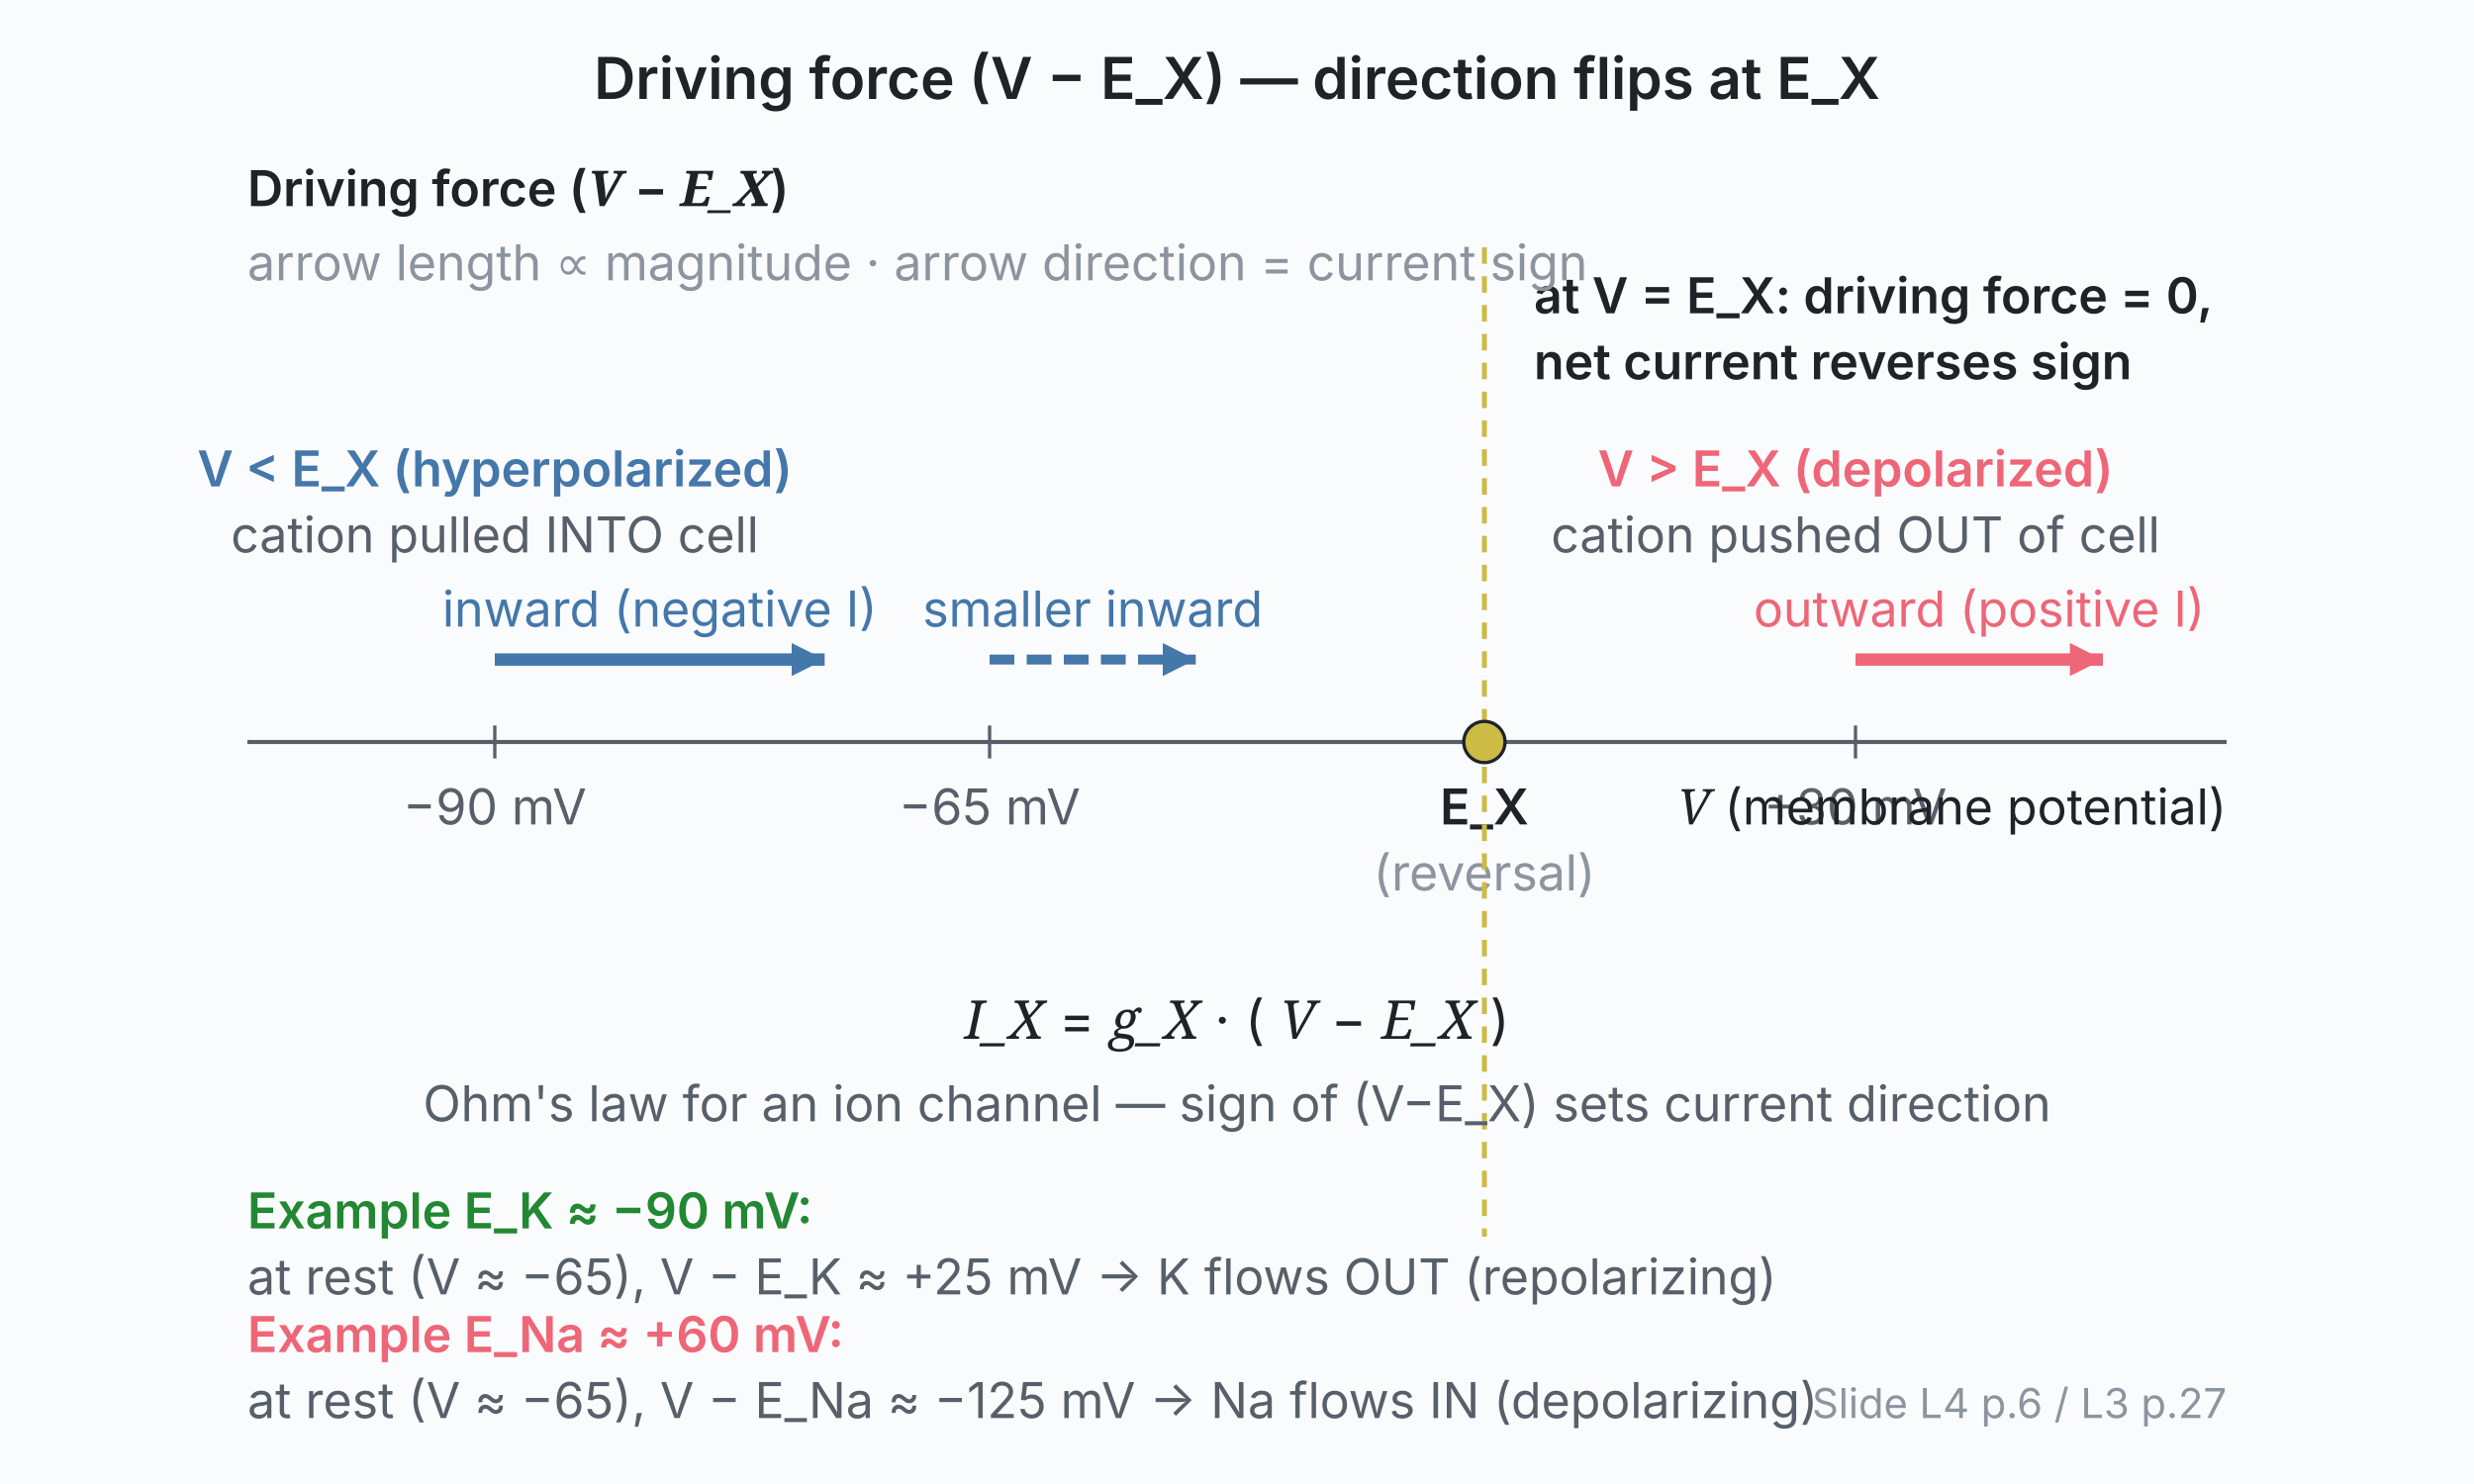
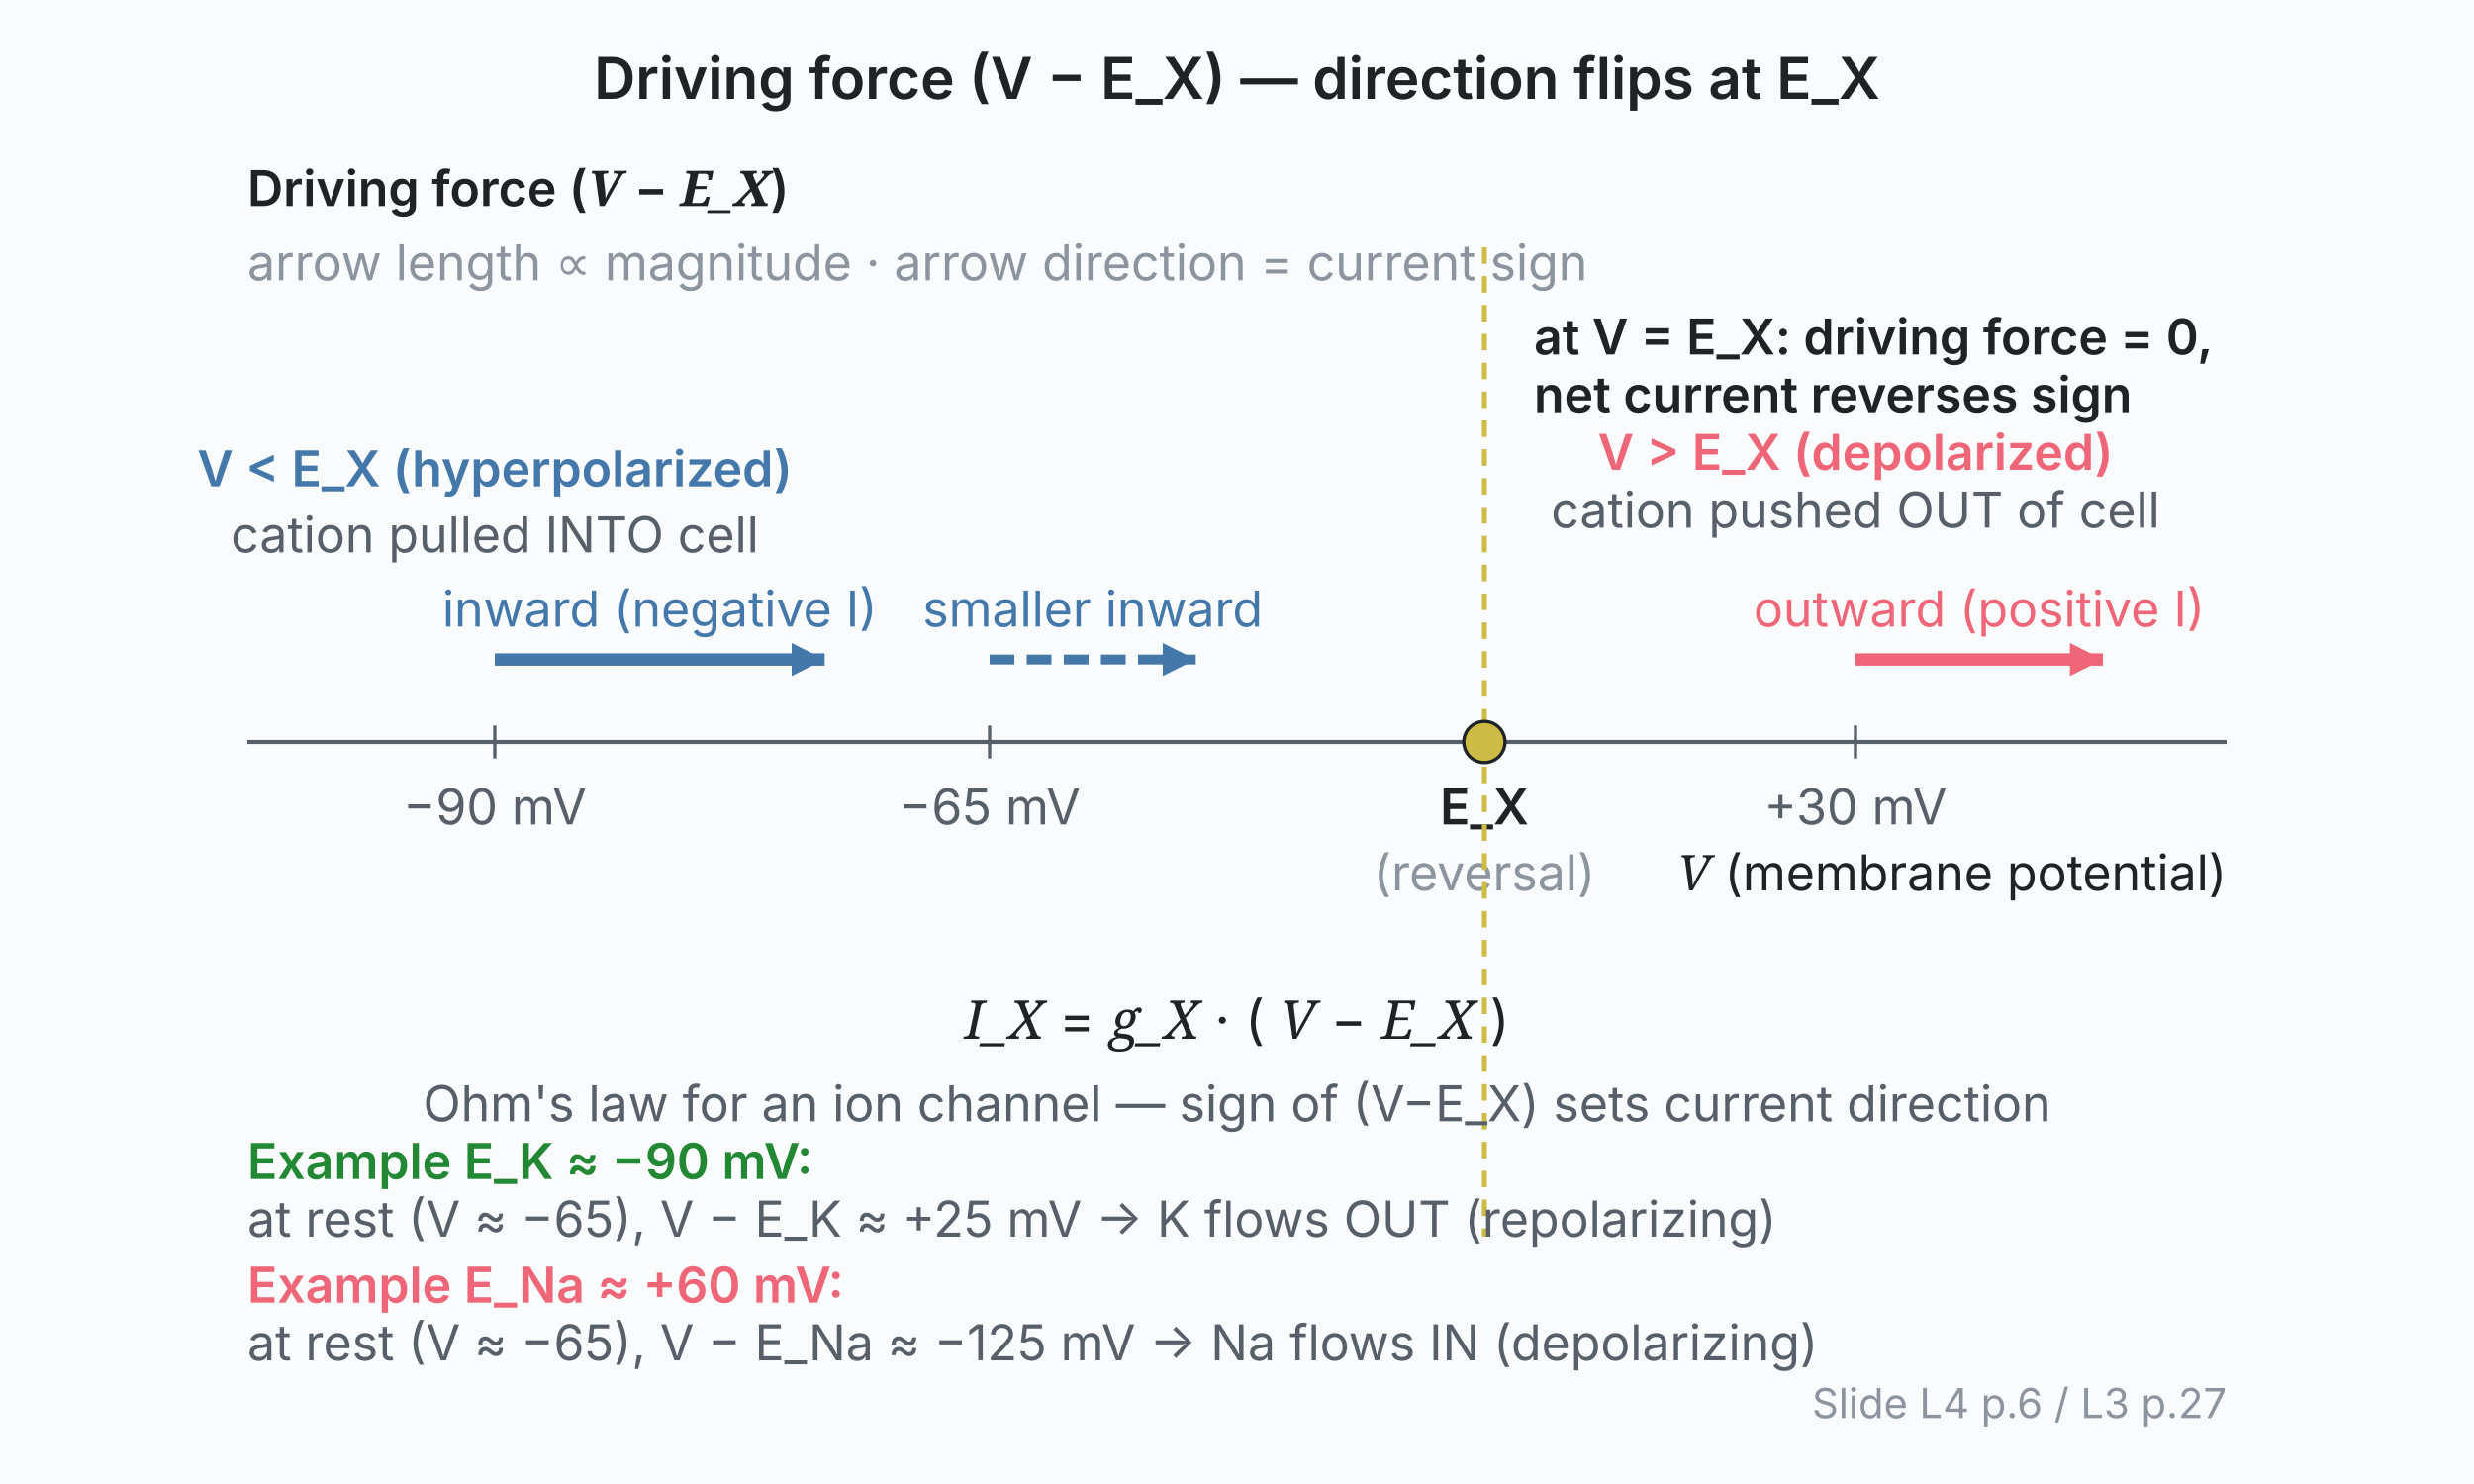
<svg xmlns="http://www.w3.org/2000/svg" viewBox="0 0 600 360" width="100%" height="auto" font-family="Inter, system-ui, sans-serif" font-size="12">
  <rect width="600" height="360" fill="#fafbfc" />
  <text x="300" y="24" text-anchor="middle" fill="#1f2328" font-size="14" font-weight="600">Driving force (V − E_X) — direction flips at E_X</text>
  <line x1="60" y1="180" x2="540" y2="180" stroke="#57606a" stroke-width="1" />
  <line x1="120" y1="176" x2="120" y2="184" stroke="#57606a" stroke-width="0.8" />
  <line x1="240" y1="176" x2="240" y2="184" stroke="#57606a" stroke-width="0.8" />
  <line x1="360" y1="176" x2="360" y2="184" stroke="#57606a" stroke-width="0.8" />
  <line x1="450" y1="176" x2="450" y2="184" stroke="#57606a" stroke-width="0.8" />
  <text x="120" y="200" text-anchor="middle" fill="#57606a">−90 mV</text>
  <text x="240" y="200" text-anchor="middle" fill="#57606a">−65 mV</text>
  <text x="360" y="200" text-anchor="middle" fill="#1f2328" font-weight="600">E_X</text>
  <text x="360" y="216" text-anchor="middle" fill="#8c959f">(reversal)</text>
  <text x="450" y="200" text-anchor="middle" fill="#57606a">+30 mV</text>
-   <text x="540" y="200" text-anchor="end" fill="#1f2328">
+   <text x="540" y="216" text-anchor="end" fill="#1f2328">
    <tspan font-style="italic" font-family="'Source Serif 4', 'Source Serif Pro', serif">V</tspan>  (membrane potential)</text>
  <line x1="360" y1="60" x2="360" y2="300" stroke="#ccbb44" stroke-width="1.2" stroke-dasharray="4 3" />
  <circle cx="360" cy="180" r="5" fill="#ccbb44" stroke="#1f2328" stroke-width="0.8" />
-   <text x="372" y="76" fill="#1f2328" font-weight="600">at V = E_X: driving force = 0,</text>
-   <text x="372" y="92" fill="#1f2328" font-weight="600">net current reverses sign</text>
+   <text x="372" y="86" fill="#1f2328" font-weight="600">at V = E_X: driving force = 0,</text>
+   <text x="372" y="100" fill="#1f2328" font-weight="600">net current reverses sign</text>
  <text x="60" y="50" fill="#1f2328" font-weight="600">Driving force  (<tspan font-style="italic" font-family="'Source Serif 4', 'Source Serif Pro', serif">V</tspan> − <tspan font-style="italic" font-family="'Source Serif 4', 'Source Serif Pro', serif">E_X</tspan>)</text>
  <text x="60" y="68" fill="#8c959f">arrow length ∝ magnitude · arrow direction = current sign</text>
  <text x="120" y="118" text-anchor="middle" fill="#4477aa" font-weight="600">V &lt; E_X  (hyperpolarized)</text>
  <text x="120" y="134" text-anchor="middle" fill="#57606a">cation pulled INTO cell</text>
  <line x1="120" y1="160" x2="200" y2="160" stroke="#4477aa" stroke-width="3" />
  <polygon points="200,160 192,156 192,164" fill="#4477aa" />
  <text x="160" y="152" text-anchor="middle" fill="#4477aa">inward (negative I)</text>
  <line x1="240" y1="160" x2="290" y2="160" stroke="#4477aa" stroke-width="2.4" stroke-dasharray="6 3" />
  <polygon points="290,160 282,156 282,164" fill="#4477aa" />
  <text x="265" y="152" text-anchor="middle" fill="#4477aa">smaller inward</text>
-   <text x="450" y="118" text-anchor="middle" fill="#ee6677" font-weight="600">V &gt; E_X  (depolarized)</text>
-   <text x="450" y="134" text-anchor="middle" fill="#57606a">cation pushed OUT of cell</text>
+   <text x="450" y="114" text-anchor="middle" fill="#ee6677" font-weight="600">V &gt; E_X  (depolarized)</text>
+   <text x="450" y="128" text-anchor="middle" fill="#57606a">cation pushed OUT of cell</text>
  <line x1="450" y1="160" x2="510" y2="160" stroke="#ee6677" stroke-width="3" />
  <polygon points="510,160 502,156 502,164" fill="#ee6677" />
  <text x="480" y="152" text-anchor="middle" fill="#ee6677">outward (positive I)</text>
  <text x="300" y="252" text-anchor="middle" fill="#1f2328" font-size="13">
    <tspan font-style="italic" font-family="'Source Serif 4', 'Source Serif Pro', serif">I_X</tspan> =
    <tspan font-style="italic" font-family="'Source Serif 4', 'Source Serif Pro', serif">g_X</tspan>
    · ( <tspan font-style="italic" font-family="'Source Serif 4', 'Source Serif Pro', serif">V</tspan>
      − <tspan font-style="italic" font-family="'Source Serif 4', 'Source Serif Pro', serif">E_X</tspan> )
  </text>
  <text x="300" y="272" text-anchor="middle" fill="#57606a">Ohm's law for an ion channel — sign of (V−E_X) sets current direction</text>
-   <text x="60" y="298" fill="#228833" font-weight="600">Example  E_K ≈ −90 mV:</text>
-   <text x="60" y="314" fill="#57606a">at rest (V ≈ −65), V − E_K ≈ +25 mV → K flows OUT (repolarizing)</text>
-   <text x="60" y="328" fill="#ee6677" font-weight="600">Example  E_Na ≈ +60 mV:</text>
-   <text x="60" y="344" fill="#57606a">at rest (V ≈ −65), V − E_Na ≈ −125 mV → Na flows IN (depolarizing)</text>
+   <text x="60" y="286" fill="#228833" font-weight="600">Example  E_K ≈ −90 mV:</text>
+   <text x="60" y="300" fill="#57606a">at rest (V ≈ −65), V − E_K ≈ +25 mV → K flows OUT (repolarizing)</text>
+   <text x="60" y="316" fill="#ee6677" font-weight="600">Example  E_Na ≈ +60 mV:</text>
+   <text x="60" y="330" fill="#57606a">at rest (V ≈ −65), V − E_Na ≈ −125 mV → Na flows IN (depolarizing)</text>
  <text x="540" y="344" text-anchor="end" fill="#8c959f" font-size="10">Slide L4 p.6 / L3 p.27</text>
</svg>
